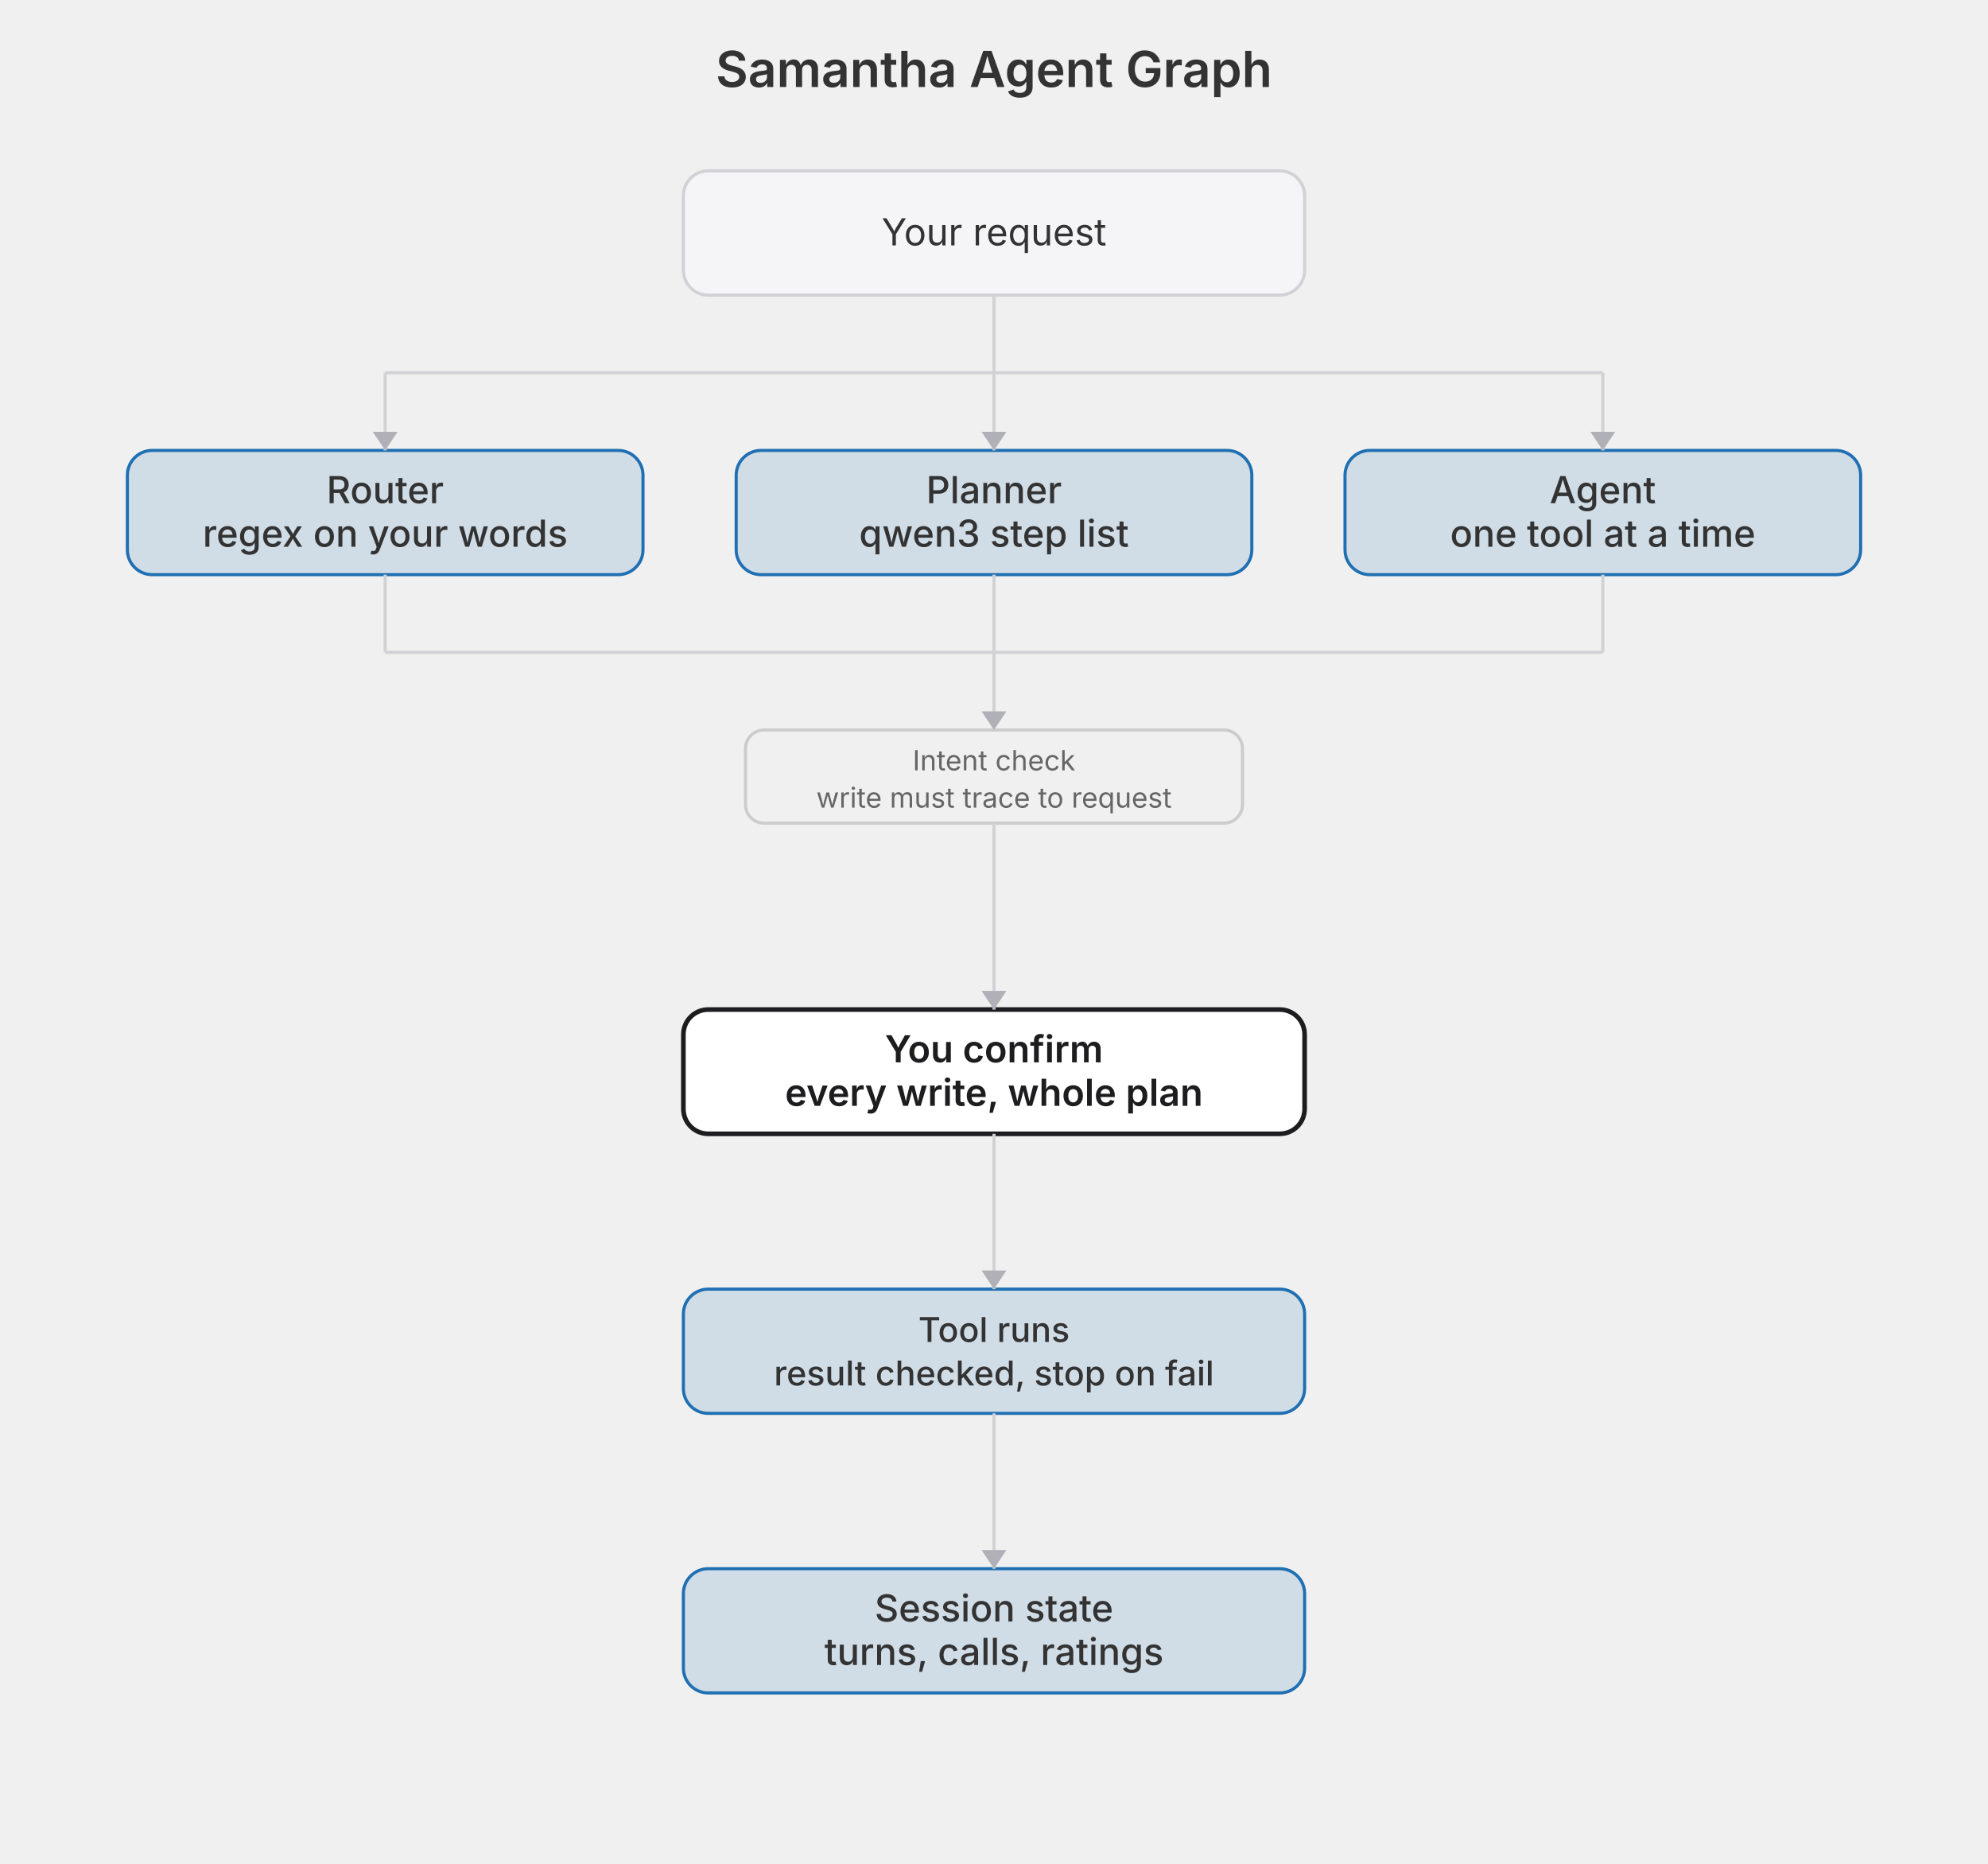
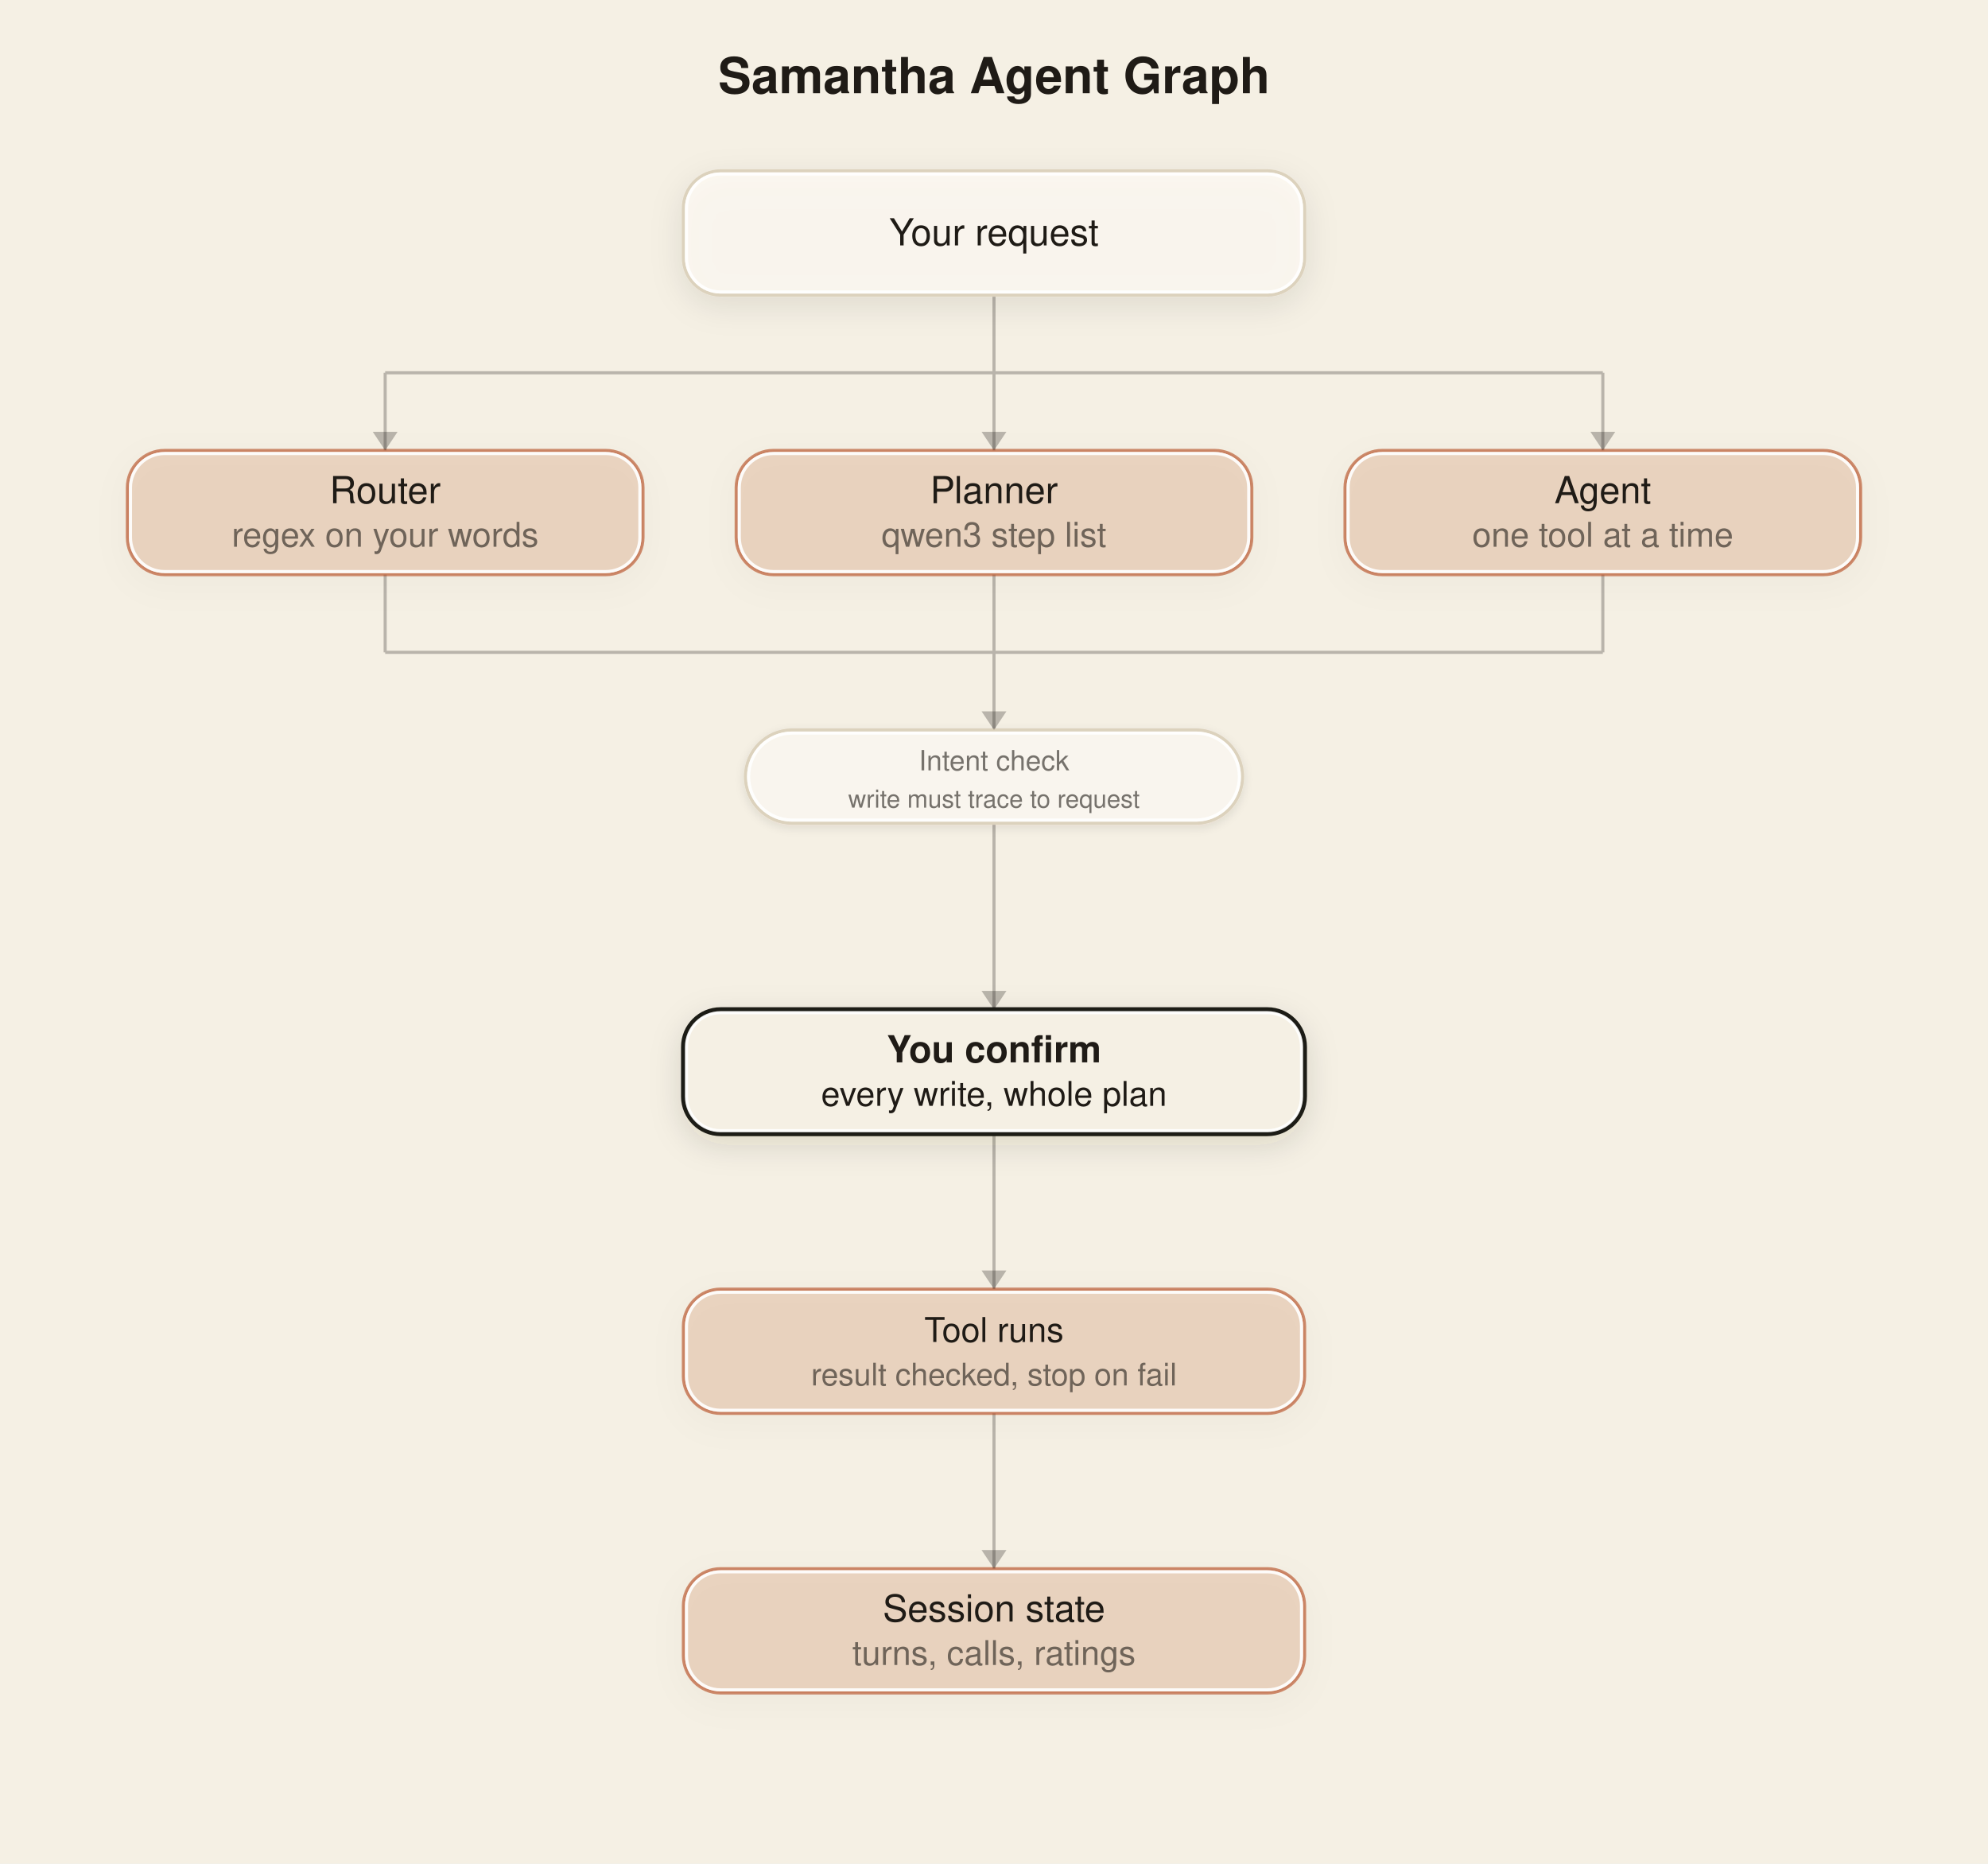
- <svg xmlns="http://www.w3.org/2000/svg" width="640" height="600" style="background:#fff;font-family:-apple-system,BlinkMacSystemFont,sans-serif" viewBox="0 0 640 600">
-   <text x="320" y="28" fill="#333" font-size="16" font-weight="600" text-anchor="middle">Samantha Agent Graph</text>
-   <rect width="200" height="40" x="220" y="55" fill="#f5f5f7" stroke="#d1d1d6" rx="8" />
-   <text x="320" y="79" fill="#333" font-size="12" text-anchor="middle">Your request</text>
-   <rect width="166" height="40" x="41" y="145" fill="#1f6fb2" fill-opacity=".15" stroke="#1f6fb2" rx="8" />
-   <text x="124" y="162" fill="#333" font-size="12" font-weight="500" text-anchor="middle">Router</text>
-   <text x="124" y="176" fill="#333" font-size="12" font-weight="500" text-anchor="middle">regex on your words</text>
-   <rect width="166" height="40" x="237" y="145" fill="#1f6fb2" fill-opacity=".15" stroke="#1f6fb2" rx="8" />
-   <text x="320" y="162" fill="#333" font-size="12" font-weight="500" text-anchor="middle">Planner</text>
-   <text x="320" y="176" fill="#333" font-size="12" font-weight="500" text-anchor="middle">qwen3 step list</text>
-   <rect width="166" height="40" x="433" y="145" fill="#1f6fb2" fill-opacity=".15" stroke="#1f6fb2" rx="8" />
-   <text x="516" y="162" fill="#333" font-size="12" font-weight="500" text-anchor="middle">Agent</text>
-   <text x="516" y="176" fill="#333" font-size="12" font-weight="500" text-anchor="middle">one tool at a time</text>
-   <rect width="160" height="30" x="240" y="235" fill="#f0f0f0" stroke="#ccc" rx="6" />
-   <text x="320" y="248" fill="#666" font-size="9" text-anchor="middle">Intent check</text>
-   <text x="320" y="260" fill="#666" font-size="9" text-anchor="middle">write must trace to request</text>
-   <rect width="200" height="40" x="220" y="325" fill="#fff" stroke="#1d1d1f" stroke-width="1.5" rx="8" />
-   <text x="320" y="342" fill="#1d1d1f" font-size="12" font-weight="600" text-anchor="middle">You confirm</text>
-   <text x="320" y="356" fill="#1d1d1f" font-size="12" font-weight="600" text-anchor="middle">every write, whole plan</text>
-   <rect width="200" height="40" x="220" y="415" fill="#1f6fb2" fill-opacity=".15" stroke="#1f6fb2" rx="8" />
-   <text x="320" y="432" fill="#333" font-size="11" font-weight="500" text-anchor="middle">Tool runs</text>
-   <text x="320" y="446" fill="#333" font-size="11" font-weight="500" text-anchor="middle">result checked, stop on fail</text>
-   <rect width="200" height="40" x="220" y="505" fill="#1f6fb2" fill-opacity=".15" stroke="#1f6fb2" rx="8" />
-   <text x="320" y="522" fill="#333" font-size="12" font-weight="500" text-anchor="middle">Session state</text>
-   <text x="320" y="536" fill="#333" font-size="12" font-weight="500" text-anchor="middle">turns, calls, ratings</text>
-   <path stroke="#d1d1d6" fill="none" d="M320 95V120M124 120v25M320 120v25M516 120v25M124 120H516M124 185v25M320 185v25M516 185v25M124 210H516M320 210V235M320 265V325M320 365V415M320 455V505" />
-   <path d="M120 139L124 145L128 139z" fill="#b0b0b8" />
-   <path d="M316 139L320 145L324 139z" fill="#b0b0b8" />
-   <path d="M512 139L516 145L520 139z" fill="#b0b0b8" />
-   <path d="M316 229L320 235L324 229z" fill="#b0b0b8" />
-   <path d="M316 319L320 325L324 319z" fill="#b0b0b8" />
-   <path d="M316 409L320 415L324 409z" fill="#b0b0b8" />
-   <path d="M316 499L320 505L324 499z" fill="#b0b0b8" />
+ <svg xmlns="http://www.w3.org/2000/svg" width="640" height="600" viewBox="0 0 640 600" font-family="-apple-system,BlinkMacSystemFont,'SF Pro Text','Helvetica Neue',Helvetica,Arial,sans-serif">
+   <style>.bg{fill:#f5f0e4}.band{fill:#ebe4d3;fill-opacity:.6}.t{fill:#1f1b16}.t2{fill:rgba(31,27,22,.6)}.glass{fill:rgba(255,252,245,.66);stroke:#dcd2bd}.edge{fill:none;stroke:rgba(255,255,255,.9)}.gate{fill:#f5f0e4;stroke:#1f1b16;stroke-width:1.5}.ln{stroke:rgba(31,27,22,.28);fill:none}.tip{fill:rgba(31,27,22,.28)}.ink{fill:#1f1b16}.tint-clay{fill:#b3461f;fill-opacity:0.15;stroke:#b3461f;stroke-opacity:.6}.ln-clay{stroke:#b3461f;stroke-opacity:.6;fill:none}.f-clay{fill:#b3461f}.t-clay{fill:#b3461f}.dash-clay{stroke:#b3461f;fill:none;stroke-dasharray:4 3}.tint-leaf{fill:#4f6b34;fill-opacity:0.15;stroke:#4f6b34;stroke-opacity:.6}.ln-leaf{stroke:#4f6b34;stroke-opacity:.6;fill:none}.f-leaf{fill:#4f6b34}.t-leaf{fill:#4f6b34}.dash-leaf{stroke:#4f6b34;fill:none;stroke-dasharray:4 3}.tint-gold{fill:#ffca30;fill-opacity:0.2;stroke:#8a6412;stroke-opacity:.6}.ln-gold{stroke:#8a6412;stroke-opacity:.6;fill:none}.f-gold{fill:#8a6412}.t-gold{fill:#8a6412}.dash-gold{stroke:#8a6412;fill:none;stroke-dasharray:4 3}.tint-ink{fill:#1f1b16;fill-opacity:0.15;stroke:#1f1b16;stroke-opacity:.6}.ln-ink{stroke:#1f1b16;stroke-opacity:.6;fill:none}.f-ink{fill:#1f1b16}.t-ink{fill:#1f1b16}.dash-ink{stroke:#1f1b16;fill:none;stroke-dasharray:4 3}@media (prefers-color-scheme:dark){.bg{fill:#1c1a17}.band{fill:#26231f;fill-opacity:.6}.t{fill:#f3ede0}.t2{fill:rgba(243,237,224,.6)}.glass{fill:rgba(70,63,54,.5);stroke:#3a352e}.edge{fill:none;stroke:rgba(255,255,255,.16)}.gate{fill:#1c1a17;stroke:#f3ede0;stroke-width:1.5}.ln{stroke:rgba(243,237,224,.3);fill:none}.tip{fill:rgba(243,237,224,.3)}.ink{fill:#f3ede0}.tint-clay{fill:#e07856;fill-opacity:0.15;stroke:#e07856;stroke-opacity:.6}.ln-clay{stroke:#e07856;stroke-opacity:.6;fill:none}.f-clay{fill:#e07856}.t-clay{fill:#e07856}.dash-clay{stroke:#e07856;fill:none;stroke-dasharray:4 3}.tint-leaf{fill:#8fb06a;fill-opacity:0.15;stroke:#8fb06a;stroke-opacity:.6}.ln-leaf{stroke:#8fb06a;stroke-opacity:.6;fill:none}.f-leaf{fill:#8fb06a}.t-leaf{fill:#8fb06a}.dash-leaf{stroke:#8fb06a;fill:none;stroke-dasharray:4 3}.tint-gold{fill:#ffca30;fill-opacity:0.2;stroke:#ffca30;stroke-opacity:.6}.ln-gold{stroke:#ffca30;stroke-opacity:.6;fill:none}.f-gold{fill:#ffca30}.t-gold{fill:#ffca30}.dash-gold{stroke:#ffca30;fill:none;stroke-dasharray:4 3}.tint-ink{fill:#f3ede0;fill-opacity:0.15;stroke:#f3ede0;stroke-opacity:.6}.ln-ink{stroke:#f3ede0;stroke-opacity:.6;fill:none}.f-ink{fill:#f3ede0}.t-ink{fill:#f3ede0}.dash-ink{stroke:#f3ede0;fill:none;stroke-dasharray:4 3}}</style>
+   <defs>
+     <filter id="sh" x="-20%" y="-30%" width="140%" height="190%">
+       <feDropShadow dx="0" dy="3" stdDeviation="5" flood-color="rgb(60,40,20)" flood-opacity=".13" />
+     </filter>
+     <filter id="sh1" x="-10%" y="-20%" width="120%" height="170%">
+       <feDropShadow dx="0" dy="1" stdDeviation="1.5" flood-color="rgb(60,40,20)" flood-opacity=".12" />
+     </filter>
+   </defs>
+   <rect class="bg" width="640" height="600" />
+   <text class="t" x="320" y="30" font-size="16" font-weight="600" text-anchor="middle">Samantha Agent Graph</text>
+   <path class="ln" stroke-linejoin="round" d="M320 95V120M124 120v25M320 120v25M516 120v25M124 120H516M124 185v25M320 185v25M516 185v25M124 210H516M320 210V235M320 265V325M320 365V415M320 455V505" />
+   <rect class="glass" x="220" y="55" width="200" height="40" rx="12" filter="url(#sh)" />
+   <rect class="edge" x="221" y="56" width="198" height="38" rx="11" />
+   <text class="t" x="320" y="79" font-size="12" text-anchor="middle">Your request</text>
+   <rect class="tint-clay" x="41" y="145" width="166" height="40" rx="12" filter="url(#sh)" />
+   <rect class="edge" x="42" y="146" width="164" height="38" rx="11" />
+   <text class="t" x="124" y="162" font-size="12" font-weight="500" text-anchor="middle">Router</text>
+   <text class="t2" x="124" y="176" font-size="11" text-anchor="middle">regex on your words</text>
+   <rect class="tint-clay" x="237" y="145" width="166" height="40" rx="12" filter="url(#sh)" />
+   <rect class="edge" x="238" y="146" width="164" height="38" rx="11" />
+   <text class="t" x="320" y="162" font-size="12" font-weight="500" text-anchor="middle">Planner</text>
+   <text class="t2" x="320" y="176" font-size="11" text-anchor="middle">qwen3 step list</text>
+   <rect class="tint-clay" x="433" y="145" width="166" height="40" rx="12" filter="url(#sh)" />
+   <rect class="edge" x="434" y="146" width="164" height="38" rx="11" />
+   <text class="t" x="516" y="162" font-size="12" font-weight="500" text-anchor="middle">Agent</text>
+   <text class="t2" x="516" y="176" font-size="11" text-anchor="middle">one tool at a time</text>
+   <rect class="glass" x="240" y="235" width="160" height="30" rx="15" filter="url(#sh1)" />
+   <rect class="edge" x="241" y="236" width="158" height="28" rx="14" />
+   <text class="t2" x="320" y="248" font-size="9" text-anchor="middle">Intent check</text>
+   <text class="t2" x="320" y="260" font-size="8" text-anchor="middle">write must trace to request</text>
+   <rect class="gate" x="220" y="325" width="200" height="40" rx="12" filter="url(#sh)" />
+   <rect class="edge" x="221" y="326" width="198" height="38" rx="11" />
+   <text class="t" x="320" y="342" font-size="12" font-weight="600" text-anchor="middle">You confirm</text>
+   <text class="t" x="320" y="356" font-size="11" text-anchor="middle">every write, whole plan</text>
+   <rect class="tint-clay" x="220" y="415" width="200" height="40" rx="12" filter="url(#sh)" />
+   <rect class="edge" x="221" y="416" width="198" height="38" rx="11" />
+   <text class="t" x="320" y="432" font-size="11" font-weight="500" text-anchor="middle">Tool runs</text>
+   <text class="t2" x="320" y="446" font-size="10" text-anchor="middle">result checked, stop on fail</text>
+   <rect class="tint-clay" x="220" y="505" width="200" height="40" rx="12" filter="url(#sh)" />
+   <rect class="edge" x="221" y="506" width="198" height="38" rx="11" />
+   <text class="t" x="320" y="522" font-size="12" font-weight="500" text-anchor="middle">Session state</text>
+   <text class="t2" x="320" y="536" font-size="11" text-anchor="middle">turns, calls, ratings</text>
+   <path class="tip" d="M120 139L124 145L128 139z" />
+   <path class="tip" d="M316 139L320 145L324 139z" />
+   <path class="tip" d="M512 139L516 145L520 139z" />
+   <path class="tip" d="M316 229L320 235L324 229z" />
+   <path class="tip" d="M316 319L320 325L324 319z" />
+   <path class="tip" d="M316 409L320 415L324 409z" />
+   <path class="tip" d="M316 499L320 505L324 499z" />
</svg>
